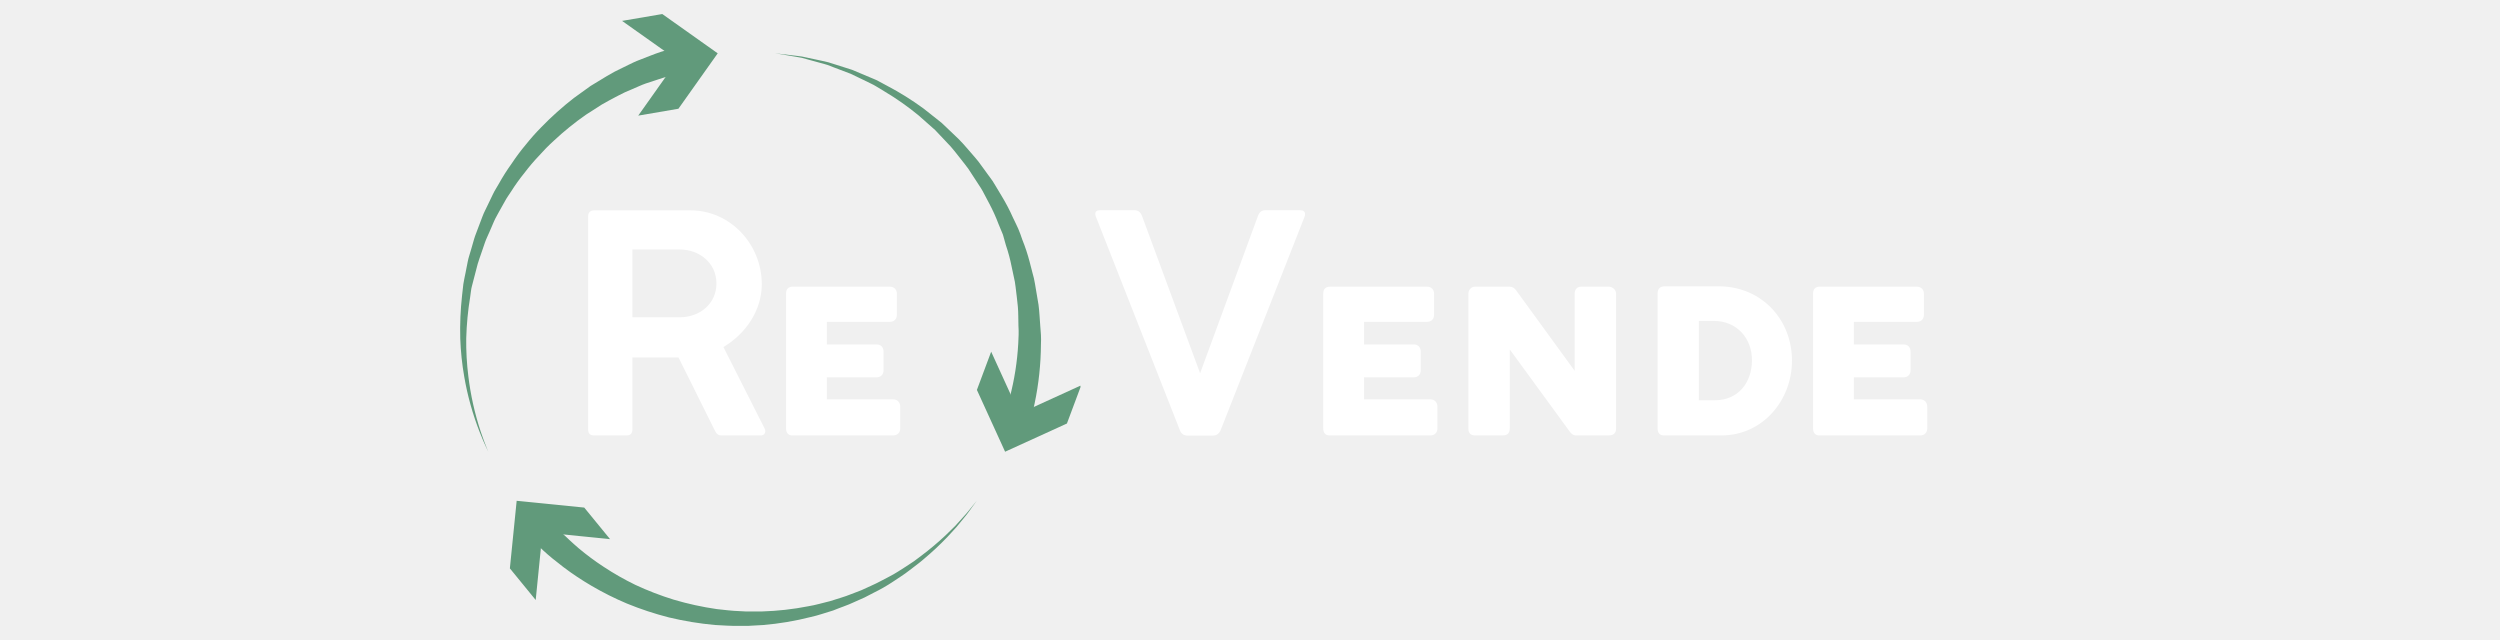
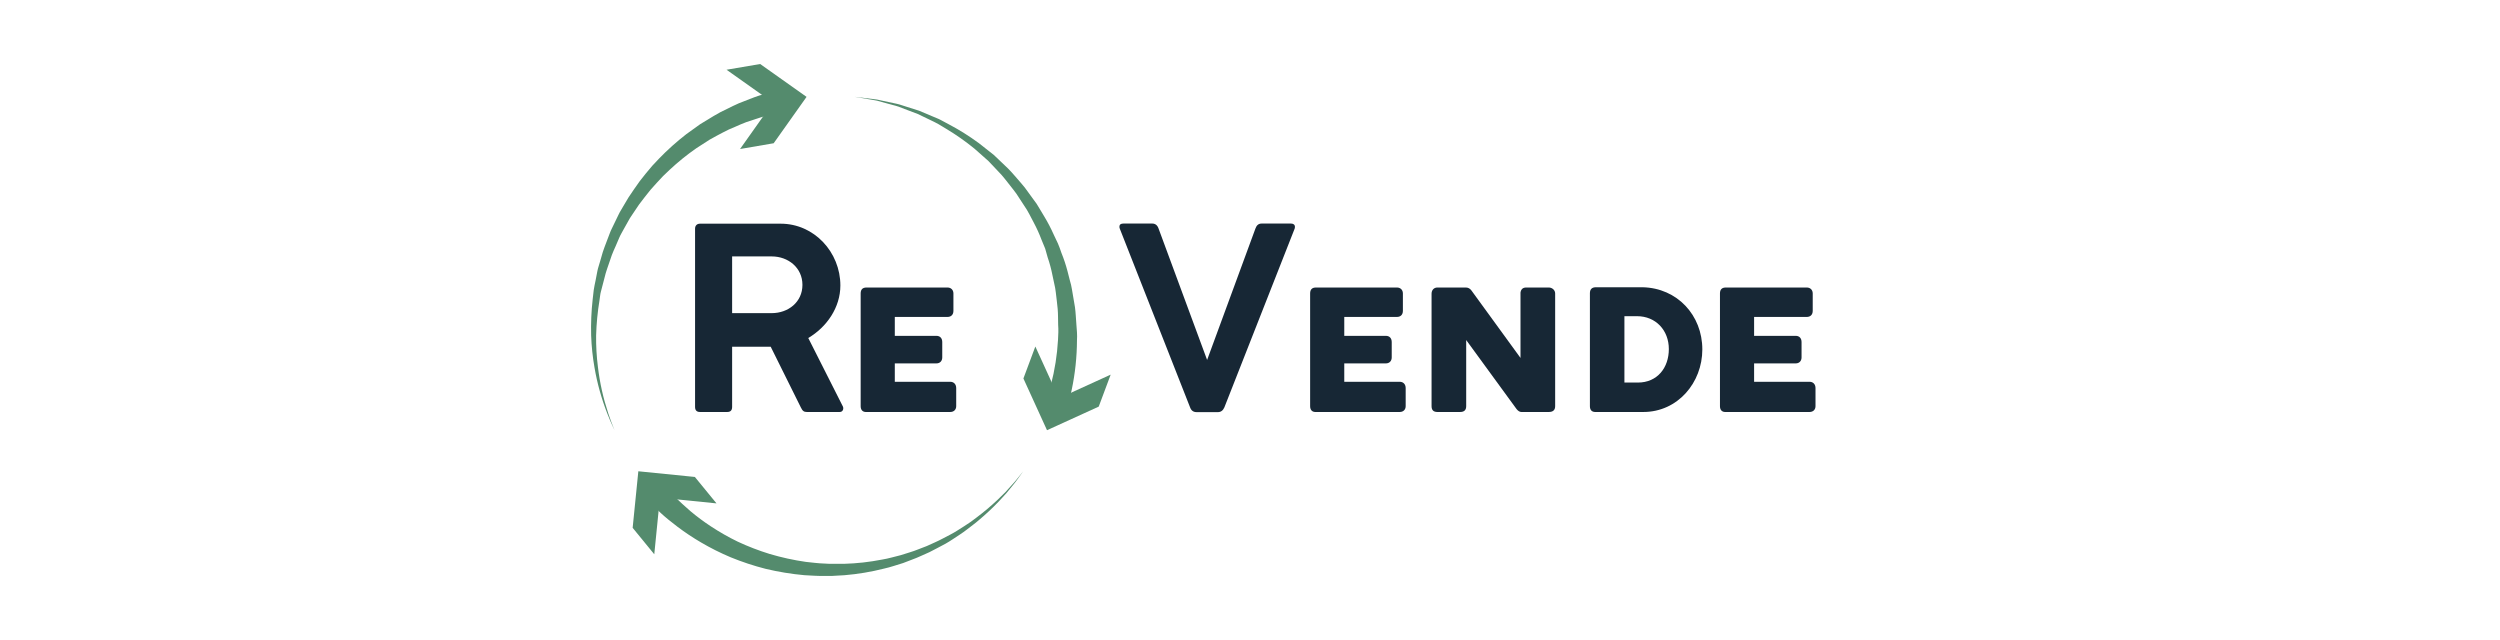
<svg xmlns="http://www.w3.org/2000/svg" width="500" zoomAndPan="magnify" viewBox="0 0 375 96" height="128" preserveAspectRatio="xMidYMid meet" version="1.0">
  <defs>
    <g />
-     <clipPath id="c70360dbfa">
-       <path d="M 93 2.105 L 108 2.105 L 108 18 L 93 18 Z M 93 2.105 " clip-rule="nonzero" />
+     <clipPath id="5398a96a69">
+       <path d="M 88.504 13 L 118 13 L 118 65 L 88.504 65 Z M 88.504 13 " clip-rule="nonzero" />
    </clipPath>
-     <clipPath id="890acecdb6">
-       <path d="M 79 75 L 147 75 L 147 93.965 L 79 93.965 Z M 79 75 " clip-rule="nonzero" />
+     <clipPath id="ea006e940f">
+       <path d="M 108 9.602 L 121 9.602 L 121 23 L 108 23 Z M 108 9.602 " clip-rule="nonzero" />
    </clipPath>
-     <clipPath id="3aa586f0a9">
-       <path d="M 146 52 L 162.07 52 L 162.07 68 L 146 68 Z M 146 52 " clip-rule="nonzero" />
+     <clipPath id="50a659a522">
+       <path d="M 97 70 L 154 70 L 154 86.461 L 97 86.461 Z M 97 70 " clip-rule="nonzero" />
+     </clipPath>
+     <clipPath id="b9f26d4fbd">
+       <path d="M 153 51 L 166.512 51 L 166.512 65 L 153 65 Z M 153 51 " clip-rule="nonzero" />
    </clipPath>
  </defs>
-   <path fill="#619a7b" d="M 73.238 67.758 C 73.238 67.758 73.117 67.492 72.879 66.992 C 72.641 66.492 72.324 65.758 71.941 64.781 C 70.891 62.102 70.125 59.344 69.637 56.512 C 69.305 54.613 69.105 52.699 69.039 50.773 C 68.98 48.621 69.074 46.473 69.309 44.332 C 69.375 43.77 69.426 43.199 69.5 42.633 C 69.578 42.07 69.719 41.508 69.828 40.938 C 69.938 40.363 70.051 39.797 70.164 39.219 C 70.273 38.641 70.48 38.09 70.637 37.52 C 70.793 36.953 70.965 36.379 71.125 35.824 C 71.285 35.266 71.551 34.699 71.742 34.125 L 72.387 32.43 C 72.594 31.859 72.895 31.34 73.145 30.785 L 73.93 29.152 C 74.18 28.602 74.527 28.105 74.82 27.574 C 75.406 26.523 76.047 25.512 76.75 24.535 C 77.402 23.551 78.109 22.602 78.871 21.695 C 79.598 20.781 80.371 19.91 81.195 19.078 C 82.727 17.5 84.359 16.035 86.098 14.688 L 88.586 12.895 C 89.438 12.363 90.25 11.887 91.039 11.406 C 91.797 10.949 92.574 10.535 93.375 10.168 C 94.129 9.812 94.832 9.43 95.531 9.141 C 96.93 8.609 98.141 8.094 99.168 7.766 L 102.43 6.816 L 103.277 10.715 L 100.27 11.441 C 99.316 11.688 98.195 12.105 96.875 12.52 C 96.223 12.746 95.562 13.066 94.848 13.367 C 94.09 13.664 93.352 14.008 92.637 14.395 C 91.891 14.797 91.09 15.195 90.293 15.668 L 87.898 17.203 C 86.211 18.379 84.613 19.672 83.109 21.078 C 82.301 21.809 81.535 22.586 80.812 23.402 C 80.047 24.211 79.328 25.059 78.656 25.949 C 77.941 26.832 77.281 27.75 76.676 28.711 C 76.371 29.195 76.016 29.652 75.75 30.164 L 74.902 31.676 C 74.641 32.191 74.32 32.68 74.098 33.211 L 73.422 34.781 C 73.199 35.309 72.934 35.824 72.746 36.367 L 72.188 37.996 C 72.008 38.535 71.805 39.07 71.648 39.613 C 71.492 40.156 71.371 40.707 71.223 41.246 C 71.074 41.785 70.953 42.332 70.801 42.867 C 70.645 43.402 70.625 43.949 70.535 44.484 C 70.191 46.562 69.992 48.656 69.934 50.762 C 69.91 52.656 70.016 54.543 70.25 56.422 C 70.59 59.25 71.207 62.02 72.102 64.727 C 72.43 65.703 72.719 66.461 72.922 66.973 Z M 73.238 67.758 " fill-opacity="1" fill-rule="nonzero" />
-   <g clip-path="url(#c70360dbfa)">
-     <path fill="#619a7b" d="M 95.734 17.344 L 101.629 9.027 L 93.309 3.133 L 99.344 2.105 L 107.656 8 L 101.762 16.312 Z M 95.734 17.344 " fill-opacity="1" fill-rule="nonzero" />
+   <rect x="-37.5" width="450" fill="#ffffff" y="-9.6" height="115.2" fill-opacity="1" />
+   <rect x="-37.5" width="450" fill="#ffffff" y="-9.6" height="115.2" fill-opacity="1" />
+   <g clip-path="url(#5398a96a69)">
+     <path fill="#548b6d" d="M 92.184 64.531 C 92.184 64.531 92.082 64.309 91.883 63.891 C 91.684 63.473 91.418 62.855 91.098 62.039 C 90.223 59.801 89.578 57.492 89.172 55.121 C 88.895 53.531 88.727 51.934 88.672 50.32 C 88.625 48.52 88.699 46.723 88.898 44.93 C 88.949 44.461 88.992 43.984 89.059 43.512 C 89.121 43.039 89.238 42.57 89.332 42.09 C 89.422 41.609 89.52 41.137 89.609 40.652 C 89.703 40.168 89.879 39.707 90.008 39.23 C 90.141 38.758 90.281 38.277 90.418 37.812 C 90.551 37.348 90.773 36.871 90.934 36.391 L 91.473 34.973 C 91.645 34.496 91.898 34.059 92.105 33.598 L 92.766 32.23 C 92.973 31.77 93.266 31.355 93.508 30.91 C 93.996 30.031 94.535 29.184 95.121 28.367 C 95.668 27.543 96.262 26.75 96.898 25.992 C 97.504 25.227 98.156 24.496 98.844 23.801 C 100.121 22.48 101.488 21.254 102.941 20.129 L 105.027 18.629 C 105.738 18.18 106.418 17.785 107.078 17.383 C 107.711 17 108.363 16.656 109.031 16.348 C 109.664 16.047 110.254 15.727 110.836 15.488 C 112.008 15.043 113.02 14.609 113.879 14.336 L 116.609 13.539 L 117.32 16.805 L 114.801 17.41 C 114.004 17.617 113.066 17.969 111.961 18.312 C 111.414 18.504 110.863 18.77 110.266 19.023 C 109.629 19.273 109.016 19.559 108.414 19.883 C 107.789 20.219 107.121 20.555 106.453 20.945 L 104.453 22.234 C 103.039 23.215 101.703 24.297 100.445 25.473 C 99.766 26.086 99.125 26.734 98.523 27.418 C 97.883 28.094 97.281 28.805 96.719 29.551 C 96.121 30.289 95.57 31.059 95.062 31.863 C 94.805 32.266 94.508 32.648 94.289 33.074 L 93.578 34.344 C 93.355 34.773 93.09 35.18 92.902 35.625 L 92.34 36.938 C 92.152 37.383 91.93 37.812 91.773 38.266 L 91.305 39.629 C 91.156 40.082 90.984 40.527 90.855 40.984 C 90.723 41.438 90.625 41.898 90.5 42.348 C 90.375 42.801 90.273 43.258 90.145 43.707 C 90.016 44.152 90 44.609 89.922 45.059 C 89.637 46.797 89.469 48.547 89.418 50.309 C 89.398 51.895 89.488 53.473 89.688 55.047 C 89.969 57.414 90.484 59.73 91.234 61.992 C 91.508 62.812 91.75 63.445 91.918 63.875 Z M 92.184 64.531 " fill-opacity="1" fill-rule="nonzero" />
  </g>
-   <g clip-path="url(#890acecdb6)">
-     <path fill="#619a7b" d="M 146.512 75.117 L 146.008 75.809 C 145.676 76.234 145.242 76.938 144.566 77.727 L 143.477 79.055 L 142.105 80.551 C 140.984 81.723 139.801 82.828 138.555 83.871 C 137.883 84.465 137.117 84.996 136.359 85.594 C 135.605 86.191 134.746 86.715 133.887 87.293 C 133.023 87.867 132.113 88.391 131.141 88.867 L 129.684 89.621 L 128.156 90.301 C 127.145 90.789 126.035 91.129 124.965 91.574 C 123.855 91.895 122.746 92.312 121.57 92.562 C 119.238 93.156 116.871 93.551 114.473 93.754 L 112.66 93.855 L 112.207 93.883 L 110.859 93.883 C 109.703 93.906 108.469 93.812 107.258 93.75 C 104.918 93.539 102.602 93.156 100.316 92.609 C 98.18 92.062 96.086 91.371 94.043 90.535 C 92.215 89.766 90.445 88.879 88.734 87.875 C 87.281 87.027 85.883 86.098 84.539 85.086 C 83.344 84.176 82.324 83.344 81.535 82.613 C 80.746 81.879 80.121 81.293 79.711 80.883 L 79.082 80.258 L 82.051 77.57 L 82.598 78.168 C 82.953 78.559 83.445 79.148 84.176 79.832 C 84.902 80.516 85.754 81.348 86.805 82.242 C 87.992 83.238 89.23 84.16 90.527 85.008 C 92.062 86.023 93.656 86.93 95.312 87.734 C 97.172 88.602 99.082 89.34 101.043 89.945 C 103.164 90.574 105.32 91.047 107.512 91.363 C 108.625 91.477 109.723 91.633 110.906 91.668 L 111.789 91.715 L 114.363 91.715 C 116.672 91.645 118.965 91.387 121.23 90.941 C 122.367 90.762 123.449 90.418 124.539 90.164 C 125.598 89.805 126.68 89.535 127.691 89.113 L 129.207 88.531 L 130.66 87.867 C 131.633 87.445 132.52 86.93 133.414 86.477 C 134.309 86.023 135.113 85.469 135.922 84.961 C 136.734 84.457 137.48 83.93 138.168 83.383 C 139.453 82.418 140.68 81.387 141.852 80.285 L 143.285 78.883 L 144.434 77.609 C 145.148 76.863 145.621 76.191 145.98 75.77 Z M 146.512 75.117 " fill-opacity="1" fill-rule="nonzero" />
+   <g clip-path="url(#ea006e940f)">
+     <path fill="#548b6d" d="M 111.008 22.352 L 115.938 15.391 L 108.98 10.461 L 114.027 9.602 L 120.984 14.531 L 116.051 21.488 Z M 111.008 22.352 " fill-opacity="1" fill-rule="nonzero" />
  </g>
-   <path fill="#619a7b" d="M 91.512 80.875 L 81.371 79.852 L 80.355 90 L 76.48 85.258 L 77.5 75.121 L 87.637 76.137 Z M 91.512 80.875 " fill-opacity="1" fill-rule="nonzero" />
-   <path fill="#619a7b" d="M 116.254 7.992 L 119.484 8.375 C 119.738 8.41 120.012 8.438 120.293 8.48 L 121.172 8.668 L 123.156 9.094 C 123.508 9.176 123.875 9.238 124.25 9.344 L 125.379 9.699 L 127.824 10.477 L 130.395 11.559 C 130.816 11.754 131.301 11.91 131.734 12.152 L 133.074 12.871 C 134.988 13.875 136.816 15.02 138.559 16.301 L 141.238 18.422 L 143.785 20.848 C 144.637 21.695 145.367 22.625 146.172 23.523 C 146.574 23.973 146.941 24.445 147.281 24.941 L 148.887 27.145 C 149.055 27.395 149.199 27.664 149.359 27.918 L 150.293 29.477 C 150.914 30.504 151.469 31.57 151.957 32.672 C 152.215 33.215 152.484 33.742 152.727 34.289 C 152.969 34.832 153.152 35.398 153.344 35.945 C 153.781 37.023 154.145 38.125 154.438 39.246 C 154.586 39.805 154.734 40.352 154.863 40.895 C 155.023 41.43 155.148 41.969 155.238 42.52 C 155.426 43.613 155.605 44.676 155.777 45.711 C 155.918 46.754 155.949 47.781 156.031 48.77 C 156.07 49.262 156.105 49.75 156.141 50.23 C 156.172 50.711 156.16 51.141 156.141 51.629 C 156.125 54.621 155.809 57.578 155.195 60.508 C 154.977 61.562 154.773 62.387 154.609 62.953 C 154.449 63.516 154.375 63.801 154.375 63.801 L 150.555 62.582 L 150.812 61.82 C 150.973 61.312 151.211 60.574 151.465 59.621 C 152.16 56.969 152.586 54.27 152.738 51.531 C 152.766 51.137 152.781 50.648 152.793 50.223 C 152.809 49.793 152.793 49.324 152.766 48.867 C 152.734 47.949 152.766 46.992 152.68 46.016 C 152.594 45.039 152.453 44.043 152.336 43.02 C 152.281 42.5 152.188 41.988 152.062 41.484 C 151.953 40.969 151.844 40.449 151.73 39.926 C 151.52 38.855 151.234 37.805 150.883 36.773 L 150.441 35.203 C 150.234 34.684 150.016 34.168 149.793 33.641 C 149.395 32.578 148.926 31.543 148.391 30.535 L 147.582 29.008 C 147.445 28.758 147.32 28.496 147.16 28.25 L 146.691 27.531 L 145.746 26.082 C 145.445 25.586 145.117 25.113 144.754 24.664 C 144.031 23.77 143.352 22.836 142.602 21.977 L 140.266 19.504 L 137.781 17.305 C 136.156 15.969 134.438 14.762 132.625 13.684 L 131.352 12.914 C 130.93 12.652 130.504 12.488 130.078 12.258 L 127.598 11.066 L 125.227 10.168 L 124.125 9.742 C 123.766 9.621 123.406 9.539 123.062 9.441 L 121.125 8.91 L 120.277 8.676 C 119.996 8.617 119.73 8.578 119.477 8.531 Z M 116.254 7.992 " fill-opacity="1" fill-rule="nonzero" />
-   <g clip-path="url(#3aa586f0a9)">
-     <path fill="#619a7b" d="M 148.676 52.754 L 152.906 62.031 L 162.18 57.797 L 160.039 63.527 L 150.766 67.758 L 146.535 58.488 Z M 148.676 52.754 " fill-opacity="1" fill-rule="nonzero" />
+   <g clip-path="url(#50a659a522)">
+     <path fill="#548b6d" d="M 153.492 70.688 L 153.07 71.27 C 152.793 71.621 152.43 72.211 151.863 72.871 L 150.953 73.984 L 149.805 75.234 C 148.867 76.215 147.875 77.141 146.832 78.016 C 146.273 78.512 145.629 78.953 145 79.457 C 144.367 79.957 143.648 80.391 142.93 80.875 C 142.207 81.359 141.445 81.793 140.633 82.191 L 139.414 82.824 L 138.137 83.395 C 137.285 83.801 136.359 84.086 135.465 84.457 C 134.535 84.727 133.609 85.074 132.625 85.285 C 130.672 85.781 128.691 86.113 126.684 86.281 L 125.168 86.367 L 124.789 86.391 L 123.664 86.391 C 122.695 86.41 121.66 86.332 120.648 86.277 C 118.691 86.102 116.754 85.781 114.84 85.324 C 113.051 84.867 111.301 84.289 109.594 83.59 C 108.062 82.945 106.582 82.203 105.152 81.363 C 103.934 80.652 102.766 79.875 101.641 79.027 C 100.641 78.27 99.785 77.574 99.125 76.961 C 98.465 76.344 97.945 75.855 97.602 75.516 L 97.074 74.988 L 99.559 72.742 L 100.016 73.242 C 100.312 73.57 100.723 74.062 101.336 74.633 C 101.945 75.207 102.656 75.902 103.535 76.648 C 104.527 77.484 105.566 78.254 106.648 78.965 C 107.934 79.812 109.27 80.574 110.656 81.246 C 112.211 81.973 113.809 82.586 115.449 83.094 C 117.223 83.621 119.027 84.016 120.863 84.281 C 121.793 84.375 122.711 84.508 123.703 84.535 L 124.441 84.574 L 126.594 84.574 C 128.527 84.52 130.441 84.305 132.34 83.93 C 133.289 83.781 134.195 83.492 135.105 83.277 C 135.996 82.977 136.898 82.754 137.746 82.398 L 139.012 81.91 L 140.23 81.359 C 141.043 81.004 141.785 80.574 142.535 80.195 C 143.285 79.812 143.953 79.348 144.633 78.926 C 145.312 78.504 145.938 78.062 146.512 77.605 C 147.586 76.797 148.613 75.934 149.594 75.012 L 150.793 73.84 L 151.754 72.773 C 152.352 72.148 152.746 71.586 153.047 71.234 Z M 153.492 70.688 " fill-opacity="1" fill-rule="nonzero" />
  </g>
-   <g fill="#ffffff" fill-opacity="1">
-     <g transform="translate(84.53465, 65.31432)">
+   <path fill="#548b6d" d="M 107.473 75.508 L 98.988 74.652 L 98.141 83.141 L 94.898 79.176 L 95.75 70.691 L 104.23 71.543 Z M 107.473 75.508 " fill-opacity="1" fill-rule="nonzero" />
+   <path fill="#548b6d" d="M 128.176 14.523 L 130.879 14.848 C 131.09 14.875 131.32 14.898 131.555 14.934 L 132.293 15.094 L 133.949 15.449 C 134.242 15.516 134.555 15.566 134.867 15.656 L 135.809 15.957 L 137.855 16.605 L 140.008 17.512 C 140.363 17.672 140.766 17.805 141.129 18.008 L 142.25 18.609 C 143.852 19.449 145.379 20.406 146.836 21.477 L 149.082 23.25 L 151.211 25.281 C 151.922 25.992 152.535 26.77 153.207 27.52 C 153.543 27.895 153.852 28.293 154.137 28.707 L 155.031 29.938 L 155.48 30.551 C 155.621 30.762 155.742 30.984 155.875 31.199 L 156.656 32.5 C 157.176 33.363 157.641 34.254 158.051 35.176 C 158.262 35.629 158.488 36.07 158.691 36.527 C 158.895 36.98 159.047 37.457 159.207 37.914 C 159.574 38.816 159.879 39.734 160.125 40.676 C 160.246 41.141 160.371 41.602 160.477 42.055 C 160.613 42.5 160.719 42.953 160.793 43.414 C 160.949 44.328 161.102 45.219 161.246 46.086 C 161.363 46.957 161.387 47.816 161.457 48.645 C 161.488 49.055 161.52 49.465 161.547 49.867 C 161.574 50.266 161.566 50.629 161.547 51.039 C 161.535 53.539 161.273 56.016 160.758 58.465 C 160.574 59.348 160.402 60.039 160.27 60.512 C 160.133 60.98 160.07 61.219 160.07 61.219 L 156.875 60.199 L 157.09 59.562 C 157.227 59.141 157.426 58.523 157.637 57.723 C 158.219 55.504 158.574 53.246 158.703 50.957 C 158.723 50.625 158.738 50.219 158.75 49.859 C 158.762 49.5 158.75 49.109 158.723 48.727 C 158.699 47.961 158.723 47.156 158.652 46.34 C 158.582 45.523 158.461 44.688 158.367 43.832 C 158.32 43.398 158.242 42.973 158.137 42.547 C 158.047 42.117 157.953 41.684 157.859 41.246 C 157.684 40.348 157.445 39.469 157.148 38.605 L 156.777 37.293 C 156.609 36.855 156.422 36.426 156.238 35.988 C 155.902 35.094 155.512 34.23 155.062 33.387 L 154.391 32.109 C 154.273 31.902 154.168 31.68 154.035 31.473 L 153.645 30.875 L 152.852 29.66 C 152.602 29.246 152.324 28.852 152.02 28.473 C 151.418 27.727 150.848 26.945 150.223 26.227 L 148.266 24.156 L 146.188 22.316 C 144.828 21.199 143.387 20.191 141.875 19.289 L 140.809 18.645 C 140.453 18.426 140.098 18.289 139.742 18.098 L 137.668 17.098 L 135.684 16.348 L 134.762 15.992 C 134.461 15.887 134.16 15.82 133.871 15.738 L 132.254 15.297 L 131.543 15.098 C 131.309 15.051 131.086 15.016 130.871 14.977 Z M 128.176 14.523 " fill-opacity="1" fill-rule="nonzero" />
+   <g clip-path="url(#b9f26d4fbd)">
+     <path fill="#548b6d" d="M 155.301 51.977 L 158.84 59.738 L 166.602 56.195 L 164.809 60.992 L 157.051 64.531 L 153.512 56.773 Z M 155.301 51.977 " fill-opacity="1" fill-rule="nonzero" />
+   </g>
+   <g fill="#172735" fill-opacity="1">
+     <g transform="translate(101.1775, 61.79847)">
      <g>
-         <path d="M 9.441 0 C 10.031 0 10.328 -0.297 10.328 -0.91 L 10.328 -11.691 L 17.242 -11.691 L 22.66 -0.797 C 22.953 -0.184 23.203 0 23.727 0 L 29.598 0 C 30.027 0 30.258 -0.297 30.258 -0.66 C 30.258 -0.773 30.234 -0.863 30.188 -0.977 L 23.977 -13.262 C 27.301 -15.219 29.734 -18.746 29.734 -22.68 C 29.734 -28.617 25.07 -33.762 19.02 -33.762 L 4.574 -33.762 C 4.004 -33.762 3.684 -33.395 3.684 -32.871 L 3.684 -0.91 C 3.684 -0.297 3.98 0 4.574 0 Z M 10.328 -17.723 L 10.328 -27.891 L 17.426 -27.891 C 20.383 -27.891 22.93 -25.867 22.93 -22.793 C 22.93 -19.699 20.383 -17.723 17.426 -17.723 Z M 10.328 -17.723 " />
+         <path d="M 7.898 0 C 8.395 0 8.641 -0.246 8.641 -0.762 L 8.641 -9.785 L 14.43 -9.785 L 18.957 -0.668 C 19.207 -0.152 19.414 0 19.852 0 L 24.762 0 C 25.125 0 25.316 -0.246 25.316 -0.551 C 25.316 -0.648 25.297 -0.723 25.258 -0.82 L 20.062 -11.098 C 22.84 -12.734 24.879 -15.684 24.879 -18.977 C 24.879 -23.945 20.977 -28.246 15.914 -28.246 L 3.824 -28.246 C 3.352 -28.246 3.082 -27.941 3.082 -27.504 L 3.082 -0.762 C 3.082 -0.246 3.332 0 3.824 0 Z M 8.641 -14.828 L 8.641 -23.336 L 14.582 -23.336 C 17.055 -23.336 19.188 -21.641 19.188 -19.07 C 19.188 -16.484 17.055 -14.828 14.582 -14.828 Z M 8.641 -14.828 " />
      </g>
    </g>
  </g>
-   <g fill="#ffffff" fill-opacity="1">
-     <g transform="translate(114.2881, 65.31432)">
+   <g fill="#172735" fill-opacity="1">
+     <g transform="translate(126.072, 61.79847)">
      <g>
-         <path d="M 19.68 0 C 20.336 0 20.746 -0.434 20.746 -1.047 L 20.746 -4.277 C 20.746 -4.98 20.316 -5.414 19.68 -5.414 L 9.738 -5.414 L 9.738 -8.715 L 17.199 -8.715 C 17.836 -8.715 18.246 -9.145 18.246 -9.781 L 18.246 -12.535 C 18.246 -13.238 17.836 -13.648 17.199 -13.648 L 9.738 -13.648 L 9.738 -17.039 L 19.176 -17.039 C 19.816 -17.039 20.246 -17.426 20.246 -18.133 L 20.246 -21.246 C 20.246 -21.887 19.816 -22.316 19.176 -22.316 L 4.664 -22.316 C 3.957 -22.316 3.617 -21.953 3.617 -21.246 L 3.617 -1.047 C 3.617 -0.41 3.938 -0.023 4.504 0 Z M 19.68 0 " />
+         <path d="M 16.465 0 C 17.016 0 17.359 -0.363 17.359 -0.875 L 17.359 -3.578 C 17.359 -4.168 16.996 -4.531 16.465 -4.531 L 8.148 -4.531 L 8.148 -7.289 L 14.391 -7.289 C 14.922 -7.289 15.266 -7.652 15.266 -8.184 L 15.266 -10.488 C 15.266 -11.078 14.922 -11.422 14.391 -11.422 L 8.148 -11.422 L 8.148 -14.258 L 16.047 -14.258 C 16.578 -14.258 16.941 -14.582 16.941 -15.172 L 16.941 -17.777 C 16.941 -18.312 16.578 -18.672 16.047 -18.672 L 3.902 -18.672 C 3.312 -18.672 3.027 -18.367 3.027 -17.777 L 3.027 -0.875 C 3.027 -0.344 3.293 -0.02 3.77 0 Z M 16.465 0 " />
      </g>
    </g>
  </g>
-   <g fill="#ffffff" fill-opacity="1">
-     <g transform="translate(136.0395, 65.31432)">
+   <g fill="#172735" fill-opacity="1">
+     <g transform="translate(144.2713, 61.79847)">
      <g />
    </g>
  </g>
-   <g fill="#ffffff" fill-opacity="1">
-     <g transform="translate(149.5058, 65.31432)">
+   <g fill="#172735" fill-opacity="1">
+     <g transform="translate(155.5384, 61.79847)">
      <g />
    </g>
  </g>
-   <g fill="#ffffff" fill-opacity="1">
-     <g transform="translate(162.976, 65.31432)">
+   <g fill="#172735" fill-opacity="1">
+     <g transform="translate(166.8089, 61.79847)">
      <g>
-         <path d="M 18.973 0.023 C 19.496 0.023 19.883 -0.25 20.133 -0.82 L 32.691 -32.758 C 32.758 -32.895 32.781 -33.031 32.781 -33.191 C 32.781 -33.578 32.508 -33.781 32.078 -33.781 L 26.82 -33.781 C 26.277 -33.781 25.91 -33.488 25.707 -32.895 L 17.039 -9.328 L 8.328 -32.918 C 8.121 -33.488 7.734 -33.781 7.211 -33.781 L 2.023 -33.781 C 1.57 -33.781 1.32 -33.602 1.32 -33.238 C 1.32 -33.078 1.344 -32.941 1.41 -32.805 L 13.992 -0.82 C 14.195 -0.25 14.582 0.023 15.152 0.023 Z M 18.973 0.023 " />
+         <path d="M 15.875 0.02 C 16.312 0.02 16.637 -0.211 16.844 -0.684 L 27.352 -27.41 C 27.41 -27.523 27.43 -27.637 27.43 -27.77 C 27.43 -28.094 27.199 -28.266 26.84 -28.266 L 22.441 -28.266 C 21.984 -28.266 21.68 -28.02 21.508 -27.523 L 14.258 -7.805 L 6.965 -27.543 C 6.797 -28.02 6.473 -28.266 6.035 -28.266 L 1.695 -28.266 C 1.312 -28.266 1.105 -28.113 1.105 -27.809 C 1.105 -27.676 1.121 -27.562 1.18 -27.449 L 11.707 -0.684 C 11.879 -0.211 12.199 0.02 12.676 0.02 Z M 15.875 0.02 " />
      </g>
    </g>
  </g>
-   <g fill="#ffffff" fill-opacity="1">
-     <g transform="translate(194.8677, 65.31432)">
+   <g fill="#172735" fill-opacity="1">
+     <g transform="translate(193.4924, 61.79847)">
      <g>
-         <path d="M 19.68 0 C 20.336 0 20.746 -0.434 20.746 -1.047 L 20.746 -4.277 C 20.746 -4.98 20.316 -5.414 19.68 -5.414 L 9.738 -5.414 L 9.738 -8.715 L 17.199 -8.715 C 17.836 -8.715 18.246 -9.145 18.246 -9.781 L 18.246 -12.535 C 18.246 -13.238 17.836 -13.648 17.199 -13.648 L 9.738 -13.648 L 9.738 -17.039 L 19.176 -17.039 C 19.816 -17.039 20.246 -17.426 20.246 -18.133 L 20.246 -21.246 C 20.246 -21.887 19.816 -22.316 19.176 -22.316 L 4.664 -22.316 C 3.957 -22.316 3.617 -21.953 3.617 -21.246 L 3.617 -1.047 C 3.617 -0.41 3.938 -0.023 4.504 0 Z M 19.68 0 " />
+         <path d="M 16.465 0 C 17.016 0 17.359 -0.363 17.359 -0.875 L 17.359 -3.578 C 17.359 -4.168 16.996 -4.531 16.465 -4.531 L 8.148 -4.531 L 8.148 -7.289 L 14.391 -7.289 C 14.922 -7.289 15.266 -7.652 15.266 -8.184 L 15.266 -10.488 C 15.266 -11.078 14.922 -11.422 14.391 -11.422 L 8.148 -11.422 L 8.148 -14.258 L 16.047 -14.258 C 16.578 -14.258 16.941 -14.582 16.941 -15.172 L 16.941 -17.777 C 16.941 -18.312 16.578 -18.672 16.047 -18.672 L 3.902 -18.672 C 3.312 -18.672 3.027 -18.367 3.027 -17.777 L 3.027 -0.875 C 3.027 -0.344 3.293 -0.02 3.77 0 Z M 16.465 0 " />
      </g>
    </g>
  </g>
-   <g fill="#ffffff" fill-opacity="1">
-     <g transform="translate(216.6141, 65.31432)">
+   <g fill="#172735" fill-opacity="1">
+     <g transform="translate(211.6875, 61.79847)">
      <g>
-         <path d="M 8.758 0 C 9.488 0 9.852 -0.34 9.852 -1.047 L 9.852 -12.898 L 18.883 -0.523 C 19.156 -0.184 19.449 0 19.746 0 L 24.66 0 C 25.41 0 25.797 -0.34 25.797 -1.047 L 25.797 -21.246 C 25.797 -21.887 25.23 -22.316 24.66 -22.316 L 20.609 -22.316 C 20.02 -22.316 19.68 -22.02 19.586 -21.406 L 19.586 -9.691 L 10.781 -21.793 C 10.531 -22.137 10.191 -22.316 9.781 -22.316 L 4.688 -22.316 C 4.051 -22.316 3.641 -21.84 3.641 -21.203 L 3.641 -1.047 C 3.641 -0.34 3.98 0 4.688 0 Z M 8.758 0 " />
+         <path d="M 7.328 0 C 7.938 0 8.242 -0.285 8.242 -0.875 L 8.242 -10.793 L 15.797 -0.438 C 16.027 -0.152 16.273 0 16.523 0 L 20.633 0 C 21.262 0 21.586 -0.285 21.586 -0.875 L 21.586 -17.777 C 21.586 -18.312 21.109 -18.672 20.633 -18.672 L 17.246 -18.672 C 16.75 -18.672 16.465 -18.426 16.387 -17.91 L 16.387 -8.109 L 9.023 -18.234 C 8.812 -18.52 8.527 -18.672 8.184 -18.672 L 3.922 -18.672 C 3.387 -18.672 3.047 -18.273 3.047 -17.738 L 3.047 -0.875 C 3.047 -0.285 3.332 0 3.922 0 Z M 7.328 0 " />
      </g>
    </g>
  </g>
-   <g fill="#ffffff" fill-opacity="1">
-     <g transform="translate(245.0482, 65.31432)">
+   <g fill="#172735" fill-opacity="1">
+     <g transform="translate(235.4781, 61.79847)">
      <g>
-         <path d="M 13.172 0 C 19.336 0 23.75 -5.254 23.75 -11.215 C 23.75 -17.359 19.246 -22.227 13.035 -22.363 L 4.664 -22.363 C 3.957 -22.363 3.594 -22 3.594 -21.293 L 3.594 -1.047 C 3.594 -0.41 3.891 -0.023 4.504 0 Z M 9.781 -5.277 L 9.781 -17.176 L 12.035 -17.176 C 15.426 -17.176 17.746 -14.629 17.746 -11.285 C 17.746 -7.941 15.695 -5.277 12.195 -5.277 Z M 9.781 -5.277 " />
+         <path d="M 11.02 0 C 16.18 0 19.871 -4.398 19.871 -9.383 C 19.871 -14.523 16.102 -18.598 10.906 -18.711 L 3.902 -18.711 C 3.312 -18.711 3.008 -18.406 3.008 -17.816 L 3.008 -0.875 C 3.008 -0.344 3.254 -0.02 3.77 0 Z M 8.184 -4.414 L 8.184 -14.371 L 10.07 -14.371 C 12.906 -14.371 14.848 -12.238 14.848 -9.441 C 14.848 -6.645 13.133 -4.414 10.203 -4.414 Z M 8.184 -4.414 " />
      </g>
    </g>
  </g>
-   <g fill="#ffffff" fill-opacity="1">
-     <g transform="translate(268.3414, 65.31432)">
+   <g fill="#172735" fill-opacity="1">
+     <g transform="translate(254.9673, 61.79847)">
      <g>
-         <path d="M 19.68 0 C 20.336 0 20.746 -0.434 20.746 -1.047 L 20.746 -4.277 C 20.746 -4.98 20.316 -5.414 19.68 -5.414 L 9.738 -5.414 L 9.738 -8.715 L 17.199 -8.715 C 17.836 -8.715 18.246 -9.145 18.246 -9.781 L 18.246 -12.535 C 18.246 -13.238 17.836 -13.648 17.199 -13.648 L 9.738 -13.648 L 9.738 -17.039 L 19.176 -17.039 C 19.816 -17.039 20.246 -17.426 20.246 -18.133 L 20.246 -21.246 C 20.246 -21.887 19.816 -22.316 19.176 -22.316 L 4.664 -22.316 C 3.957 -22.316 3.617 -21.953 3.617 -21.246 L 3.617 -1.047 C 3.617 -0.41 3.938 -0.023 4.504 0 Z M 19.68 0 " />
+         <path d="M 16.465 0 C 17.016 0 17.359 -0.363 17.359 -0.875 L 17.359 -3.578 C 17.359 -4.168 16.996 -4.531 16.465 -4.531 L 8.148 -4.531 L 8.148 -7.289 L 14.391 -7.289 C 14.922 -7.289 15.266 -7.652 15.266 -8.184 L 15.266 -10.488 C 15.266 -11.078 14.922 -11.422 14.391 -11.422 L 8.148 -11.422 L 8.148 -14.258 L 16.047 -14.258 C 16.578 -14.258 16.941 -14.582 16.941 -15.172 L 16.941 -17.777 C 16.941 -18.312 16.578 -18.672 16.047 -18.672 L 3.902 -18.672 C 3.312 -18.672 3.027 -18.367 3.027 -17.777 L 3.027 -0.875 C 3.027 -0.344 3.293 -0.02 3.77 0 Z M 16.465 0 " />
      </g>
    </g>
  </g>
</svg>
